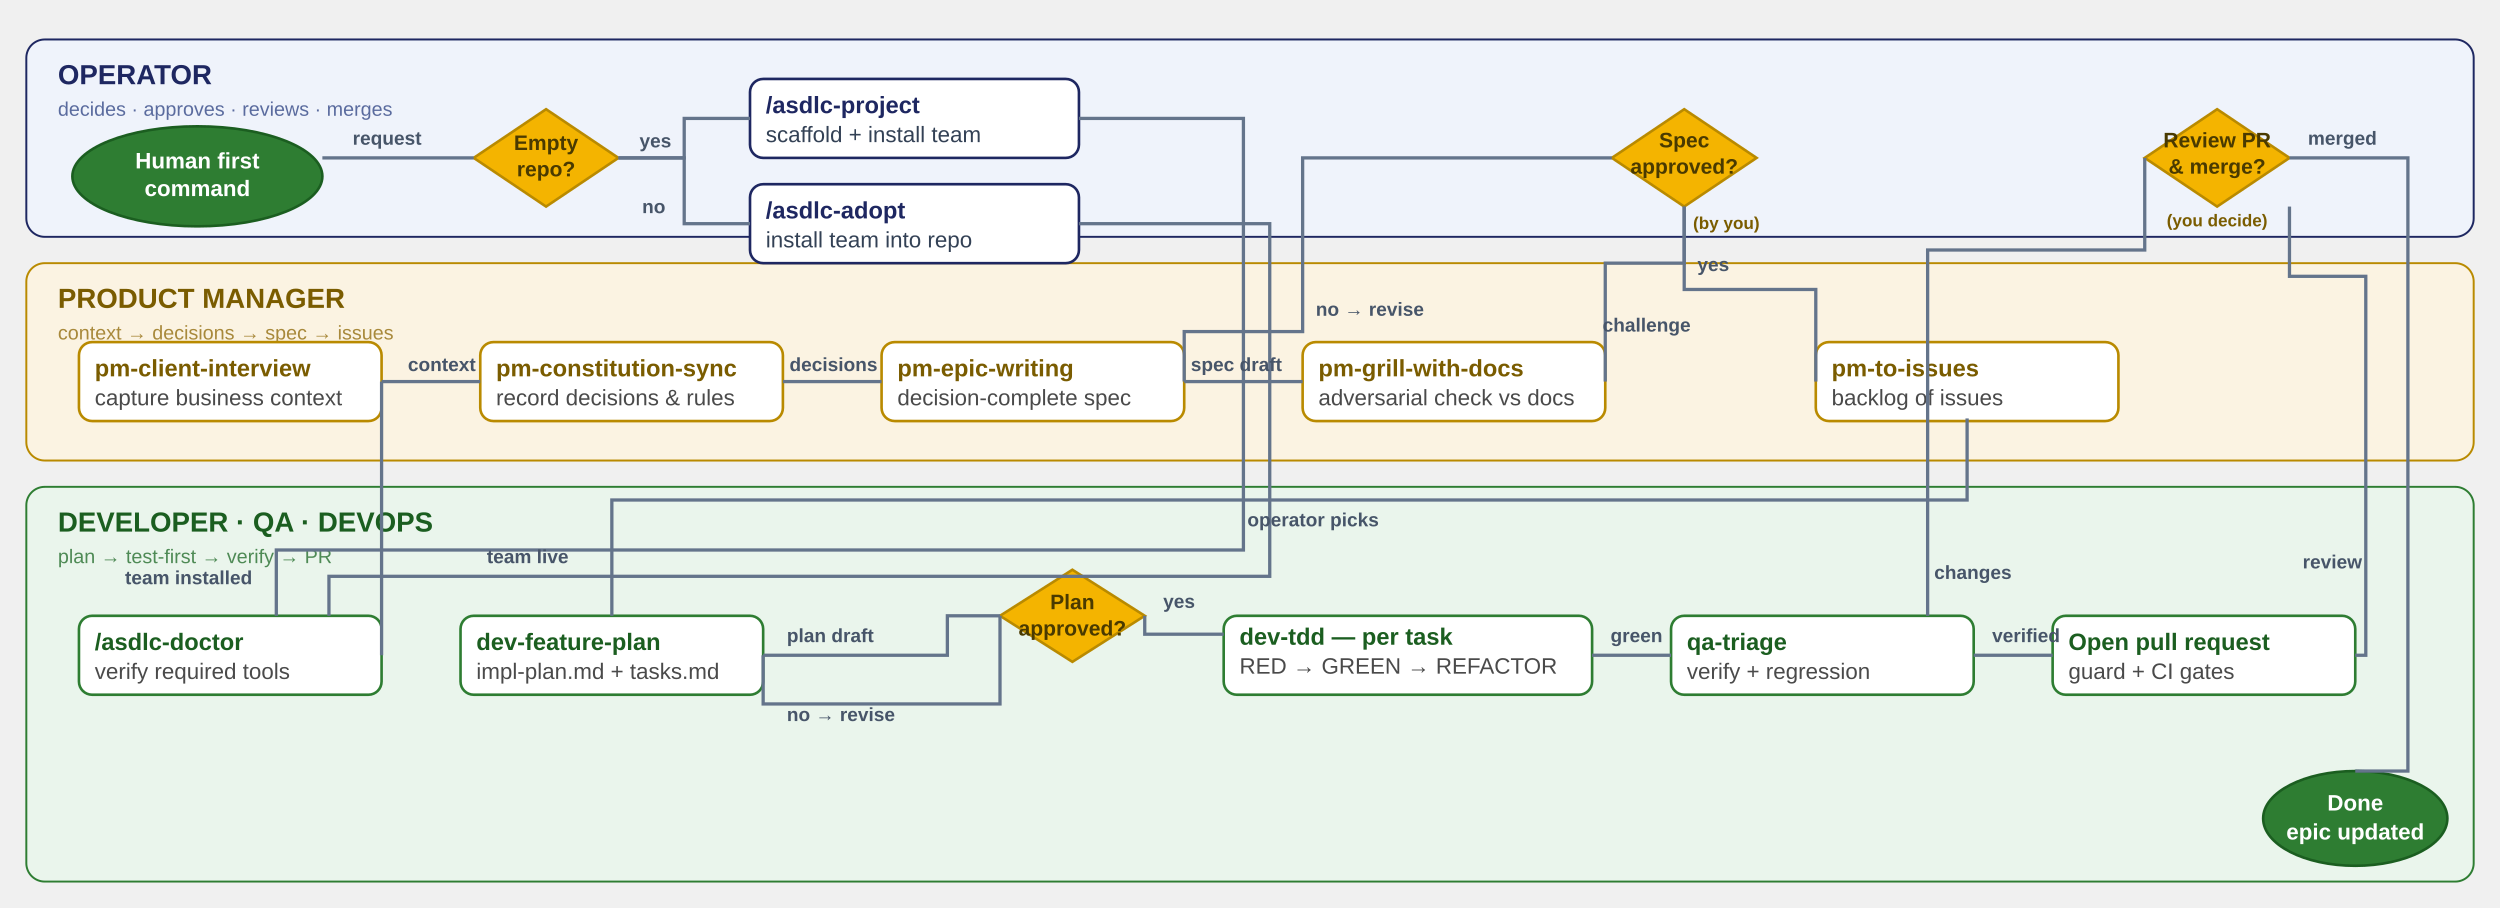
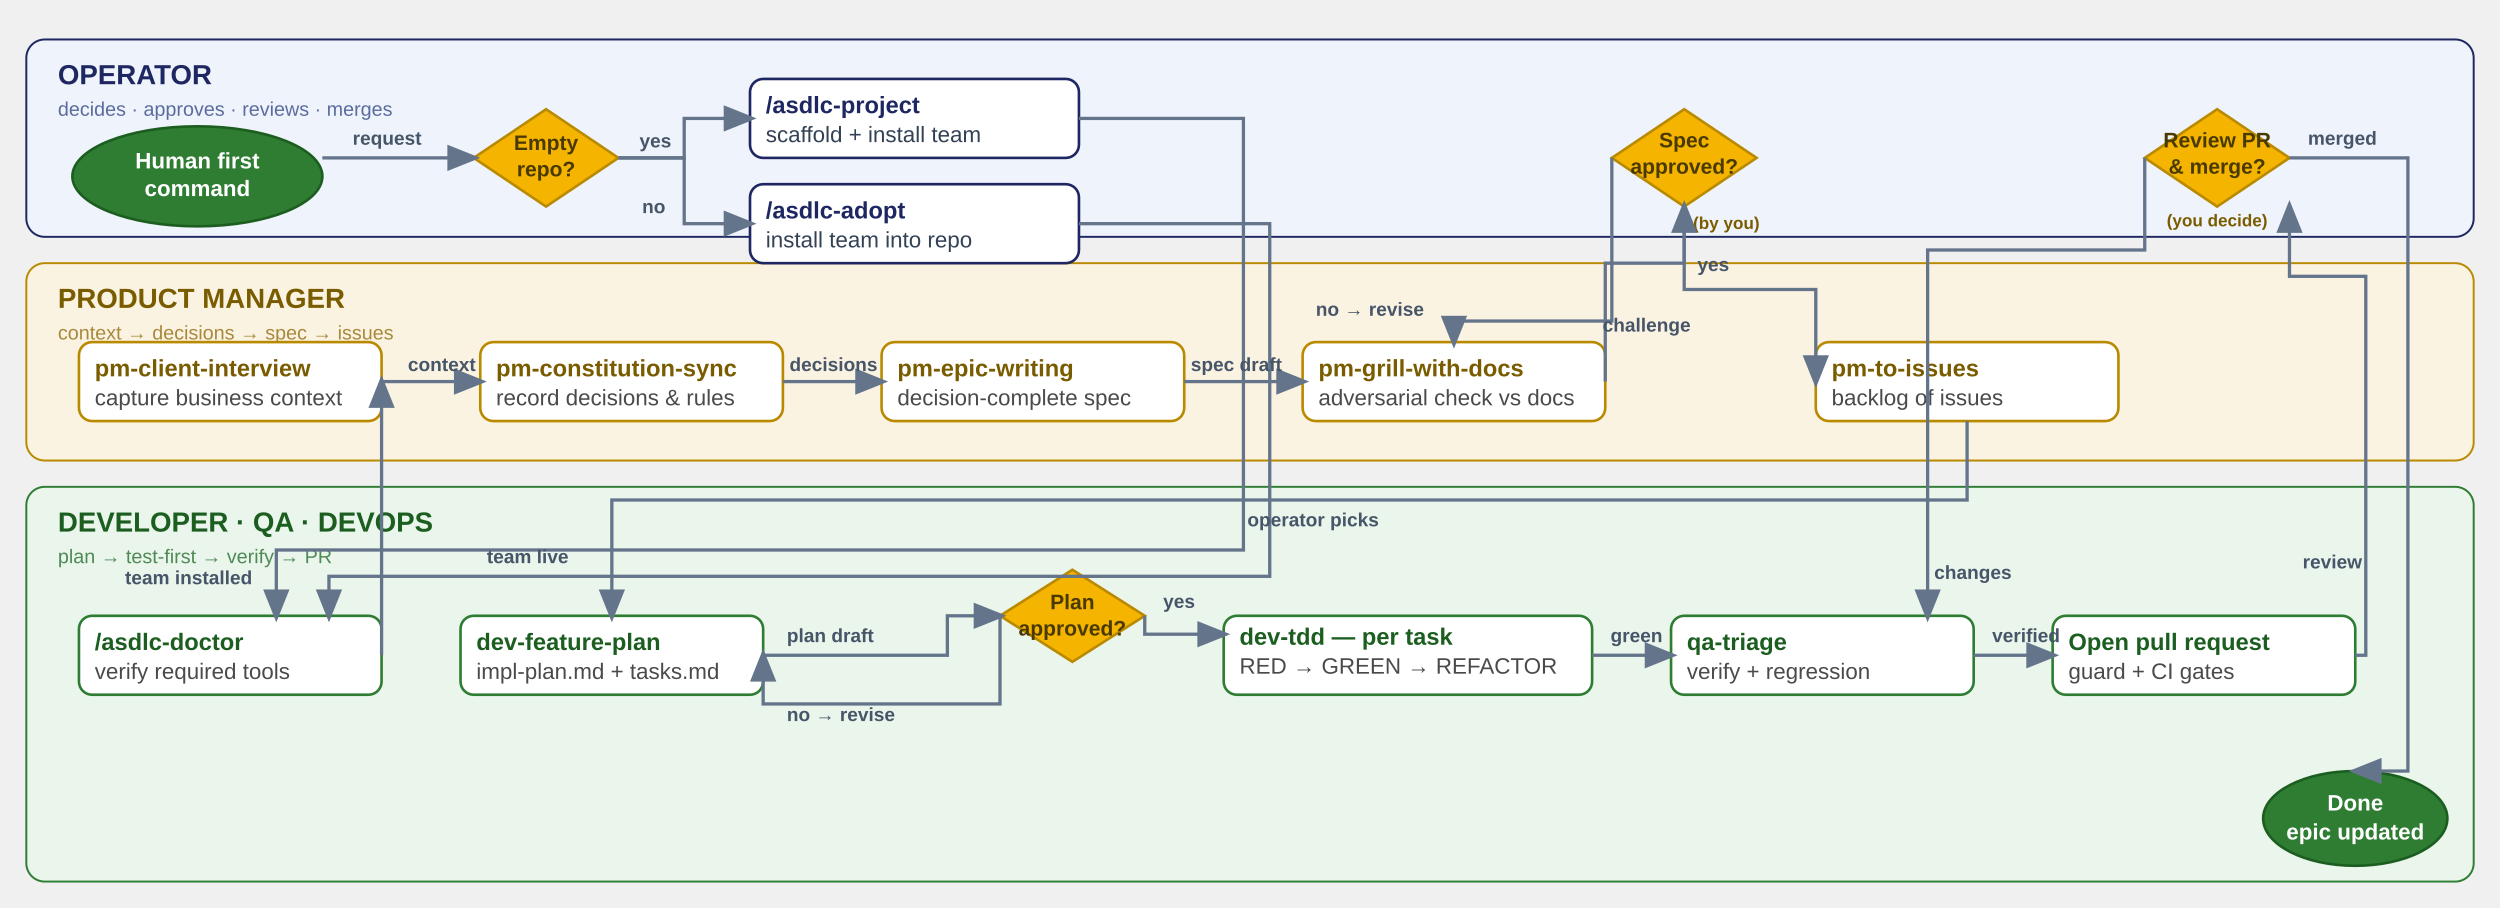
<svg xmlns="http://www.w3.org/2000/svg" width="1900" height="690" viewBox="0 0 1900 690">
  <defs>
    <style>
      .lane-title { font: bold 21px Arial, Helvetica, sans-serif; }
      .lane-sub   { font: 15px Arial, Helvetica, sans-serif; }
      .card       { font: 17px Arial, Helvetica, sans-serif; }
      .card-b     { font: bold 18px Arial, Helvetica, sans-serif; }
      .diamond    { font: bold 16px Arial, Helvetica, sans-serif; }
      .diamond-n  { font: bold 13px Arial, Helvetica, sans-serif; }
      .start      { font: bold 17px Arial, Helvetica, sans-serif; }
      .edge-label { font: bold 14.5px Arial, Helvetica, sans-serif; }
    </style>
+     <marker id="arr" markerWidth="10" markerHeight="8" refX="8" refY="4" orient="auto">
+       <path d="M 0 0 L 10 4 L 0 8 Z" fill="#64748B" />
+     </marker>
  </defs>
  <rect x="20" y="30" width="1860" height="150" rx="14" fill="#EFF3FB" stroke="#1E2761" stroke-width="1.5" />
  <text x="44" y="64" class="lane-title" fill="#1E2761">OPERATOR</text>
  <text x="44" y="88" class="lane-sub" fill="#5A6B9E">decides · approves · reviews · merges</text>
  <rect x="20" y="200" width="1860" height="150" rx="14" fill="#FBF3E2" stroke="#B98A00" stroke-width="1.5" />
  <text x="44" y="234" class="lane-title" fill="#7A5C00">PRODUCT MANAGER</text>
  <text x="44" y="258" class="lane-sub" fill="#A8893B">context → decisions → spec → issues</text>
  <rect x="20" y="370" width="1860" height="300" rx="14" fill="#EAF5EC" stroke="#2E7D32" stroke-width="1.5" />
  <text x="44" y="404" class="lane-title" fill="#1B5E20">DEVELOPER · QA · DEVOPS</text>
  <text x="44" y="428" class="lane-sub" fill="#4E8A55">plan → test-first → verify → PR</text>
  <ellipse cx="150" cy="134" rx="95" ry="38" fill="#2E7D32" stroke="#1B5E20" stroke-width="2" />
  <text x="150" y="128" text-anchor="middle" class="start" fill="#FFFFFF">Human first</text>
  <text x="150" y="149" text-anchor="middle" class="start" fill="#FFFFFF">command</text>
  <polygon points="360,120 415,83 470,120 415,157" fill="#F4B400" stroke="#B98A00" stroke-width="2" />
  <text x="415" y="114" text-anchor="middle" class="diamond" fill="#4A3A00">Empty</text>
  <text x="415" y="134" text-anchor="middle" class="diamond" fill="#4A3A00">repo?</text>
  <rect x="570" y="60" width="250" height="60" rx="10" fill="#FFFFFF" stroke="#1E2761" stroke-width="2" />
  <text x="582" y="86" class="card-b" fill="#1E2761">/asdlc-project</text>
  <text x="582" y="108" class="card" fill="#334155">scaffold + install team</text>
  <rect x="570" y="140" width="250" height="60" rx="10" fill="#FFFFFF" stroke="#1E2761" stroke-width="2" />
  <text x="582" y="166" class="card-b" fill="#1E2761">/asdlc-adopt</text>
  <text x="582" y="188" class="card" fill="#334155">install team into repo</text>
  <polygon points="1225,120 1280,83 1335,120 1280,157" fill="#F4B400" stroke="#B98A00" stroke-width="2" />
  <text x="1280" y="112" text-anchor="middle" class="diamond" fill="#4A3A00">Spec</text>
  <text x="1280" y="132" text-anchor="middle" class="diamond" fill="#4A3A00">approved?</text>
  <text x="1312" y="174" text-anchor="middle" class="diamond-n" fill="#7A5C00">(by you)</text>
  <polygon points="1630,120 1685,83 1740,120 1685,157" fill="#F4B400" stroke="#B98A00" stroke-width="2" />
  <text x="1685" y="112" text-anchor="middle" class="diamond" fill="#4A3A00">Review PR</text>
  <text x="1685" y="132" text-anchor="middle" class="diamond" fill="#4A3A00">&amp; merge?</text>
  <text x="1685" y="172" text-anchor="middle" class="diamond-n" fill="#7A5C00">(you decide)</text>
  <rect x="60" y="260" width="230" height="60" rx="10" fill="#FFFFFF" stroke="#B98A00" stroke-width="2" />
  <text x="72" y="286" class="card-b" fill="#7A5C00">pm-client-interview</text>
  <text x="72" y="308" class="card" fill="#4A4A4A">capture business context</text>
  <rect x="365" y="260" width="230" height="60" rx="10" fill="#FFFFFF" stroke="#B98A00" stroke-width="2" />
  <text x="377" y="286" class="card-b" fill="#7A5C00">pm-constitution-sync</text>
  <text x="377" y="308" class="card" fill="#4A4A4A">record decisions &amp; rules</text>
  <rect x="670" y="260" width="230" height="60" rx="10" fill="#FFFFFF" stroke="#B98A00" stroke-width="2" />
  <text x="682" y="286" class="card-b" fill="#7A5C00">pm-epic-writing</text>
  <text x="682" y="308" class="card" fill="#4A4A4A">decision-complete spec</text>
  <rect x="990" y="260" width="230" height="60" rx="10" fill="#FFFFFF" stroke="#B98A00" stroke-width="2" />
  <text x="1002" y="286" class="card-b" fill="#7A5C00">pm-grill-with-docs</text>
  <text x="1002" y="308" class="card" fill="#4A4A4A">adversarial check vs docs</text>
  <rect x="1380" y="260" width="230" height="60" rx="10" fill="#FFFFFF" stroke="#B98A00" stroke-width="2" />
  <text x="1392" y="286" class="card-b" fill="#7A5C00">pm-to-issues</text>
  <text x="1392" y="308" class="card" fill="#4A4A4A">backlog of issues</text>
  <rect x="60" y="468" width="230" height="60" rx="10" fill="#FFFFFF" stroke="#2E7D32" stroke-width="2" />
  <text x="72" y="494" class="card-b" fill="#1B5E20">/asdlc-doctor</text>
  <text x="72" y="516" class="card" fill="#4A4A4A">verify required tools</text>
  <rect x="350" y="468" width="230" height="60" rx="10" fill="#FFFFFF" stroke="#2E7D32" stroke-width="2" />
  <text x="362" y="494" class="card-b" fill="#1B5E20">dev-feature-plan</text>
  <text x="362" y="516" class="card" fill="#4A4A4A">impl-plan.md + tasks.md</text>
  <polygon points="760,468 815,433 870,468 815,503" fill="#F4B400" stroke="#B98A00" stroke-width="2" />
  <text x="815" y="463" text-anchor="middle" class="diamond" fill="#4A3A00">Plan</text>
  <text x="815" y="483" text-anchor="middle" class="diamond" fill="#4A3A00">approved?</text>
  <rect x="930" y="468" width="280" height="60" rx="10" fill="#FFFFFF" stroke="#2E7D32" stroke-width="2" />
  <text x="942" y="490" class="card-b" fill="#1B5E20">dev-tdd — per task</text>
  <text x="942" y="512" class="card" fill="#4A4A4A">RED → GREEN → REFACTOR</text>
  <rect x="1270" y="468" width="230" height="60" rx="10" fill="#FFFFFF" stroke="#2E7D32" stroke-width="2" />
  <text x="1282" y="494" class="card-b" fill="#1B5E20">qa-triage</text>
  <text x="1282" y="516" class="card" fill="#4A4A4A">verify + regression</text>
  <rect x="1560" y="468" width="230" height="60" rx="10" fill="#FFFFFF" stroke="#2E7D32" stroke-width="2" />
  <text x="1572" y="494" class="card-b" fill="#1B5E20">Open pull request</text>
  <text x="1572" y="516" class="card" fill="#4A4A4A">guard + CI gates</text>
  <ellipse cx="1790" cy="622" rx="70" ry="36" fill="#2E7D32" stroke="#1B5E20" stroke-width="2" />
  <text x="1790" y="616" text-anchor="middle" class="start" fill="#FFFFFF">Done</text>
  <text x="1790" y="638" text-anchor="middle" class="start" fill="#FFFFFF">epic updated</text>
-   <g stroke="#64748B" stroke-width="2.5" fill="none">
+   <g stroke="#64748B" stroke-width="2.5" fill="none" marker-end="url(#arr)">
    <path d="M 245 120 H 360" />
    <path d="M 470 120 H 520 V 90 H 570" />
    <path d="M 470 120 H 520 V 170 H 570" />
    <path d="M 820 90 H 945 V 418 H 210 V 468" />
    <path d="M 820 170 H 965 V 438 H 250 V 468" />
    <path d="M 290 498 V 290" />
    <path d="M 290 290 H 365" />
    <path d="M 595 290 H 670" />
    <path d="M 900 290 H 990" />
    <path d="M 1220 290 V 200 H 1280 V 157" />
    <path d="M 1280 157 V 220 H 1380 V 290" />
-     <path d="M 1225 120 H 990 V 252 H 900 V 290" />
-     <path d="M 1495 318 V 380 H 465 V 468" />
+     <path d="M 1225 120 V 244 H 1105 V 260" />
+     <path d="M 1495 320 V 380 H 465 V 468" />
    <path d="M 580 498 H 720 V 468 H 760" />
    <path d="M 760 468 V 535 H 580 V 498" />
    <path d="M 870 468 V 482 H 930" />
    <path d="M 1210 498 H 1270" />
    <path d="M 1500 498 H 1560" />
    <path d="M 1790 498 H 1798 V 210 H 1740 V 157" />
    <path d="M 1740 120 H 1830 V 586 H 1790" />
    <path d="M 1630 120 V 190 H 1465 V 468" />
  </g>
  <g class="edge-label" fill="#475569" stroke="none">
    <text x="268" y="110">request</text>
    <text x="486" y="112">yes</text>
    <text x="488" y="162">no</text>
    <text x="95" y="444">team installed</text>
    <text x="370" y="428">team live</text>
    <text x="310" y="282">context</text>
    <text x="600" y="282">decisions</text>
    <text x="905" y="282">spec draft</text>
    <text x="1218" y="252">challenge</text>
    <text x="1290" y="206">yes</text>
    <text x="1000" y="240">no → revise</text>
    <text x="948" y="400">operator picks</text>
    <text x="598" y="488">plan draft</text>
    <text x="598" y="548">no → revise</text>
    <text x="884" y="462">yes</text>
    <text x="1224" y="488">green</text>
    <text x="1514" y="488">verified</text>
    <text x="1750" y="432">review</text>
    <text x="1754" y="110">merged</text>
    <text x="1470" y="440">changes</text>
  </g>
</svg>
